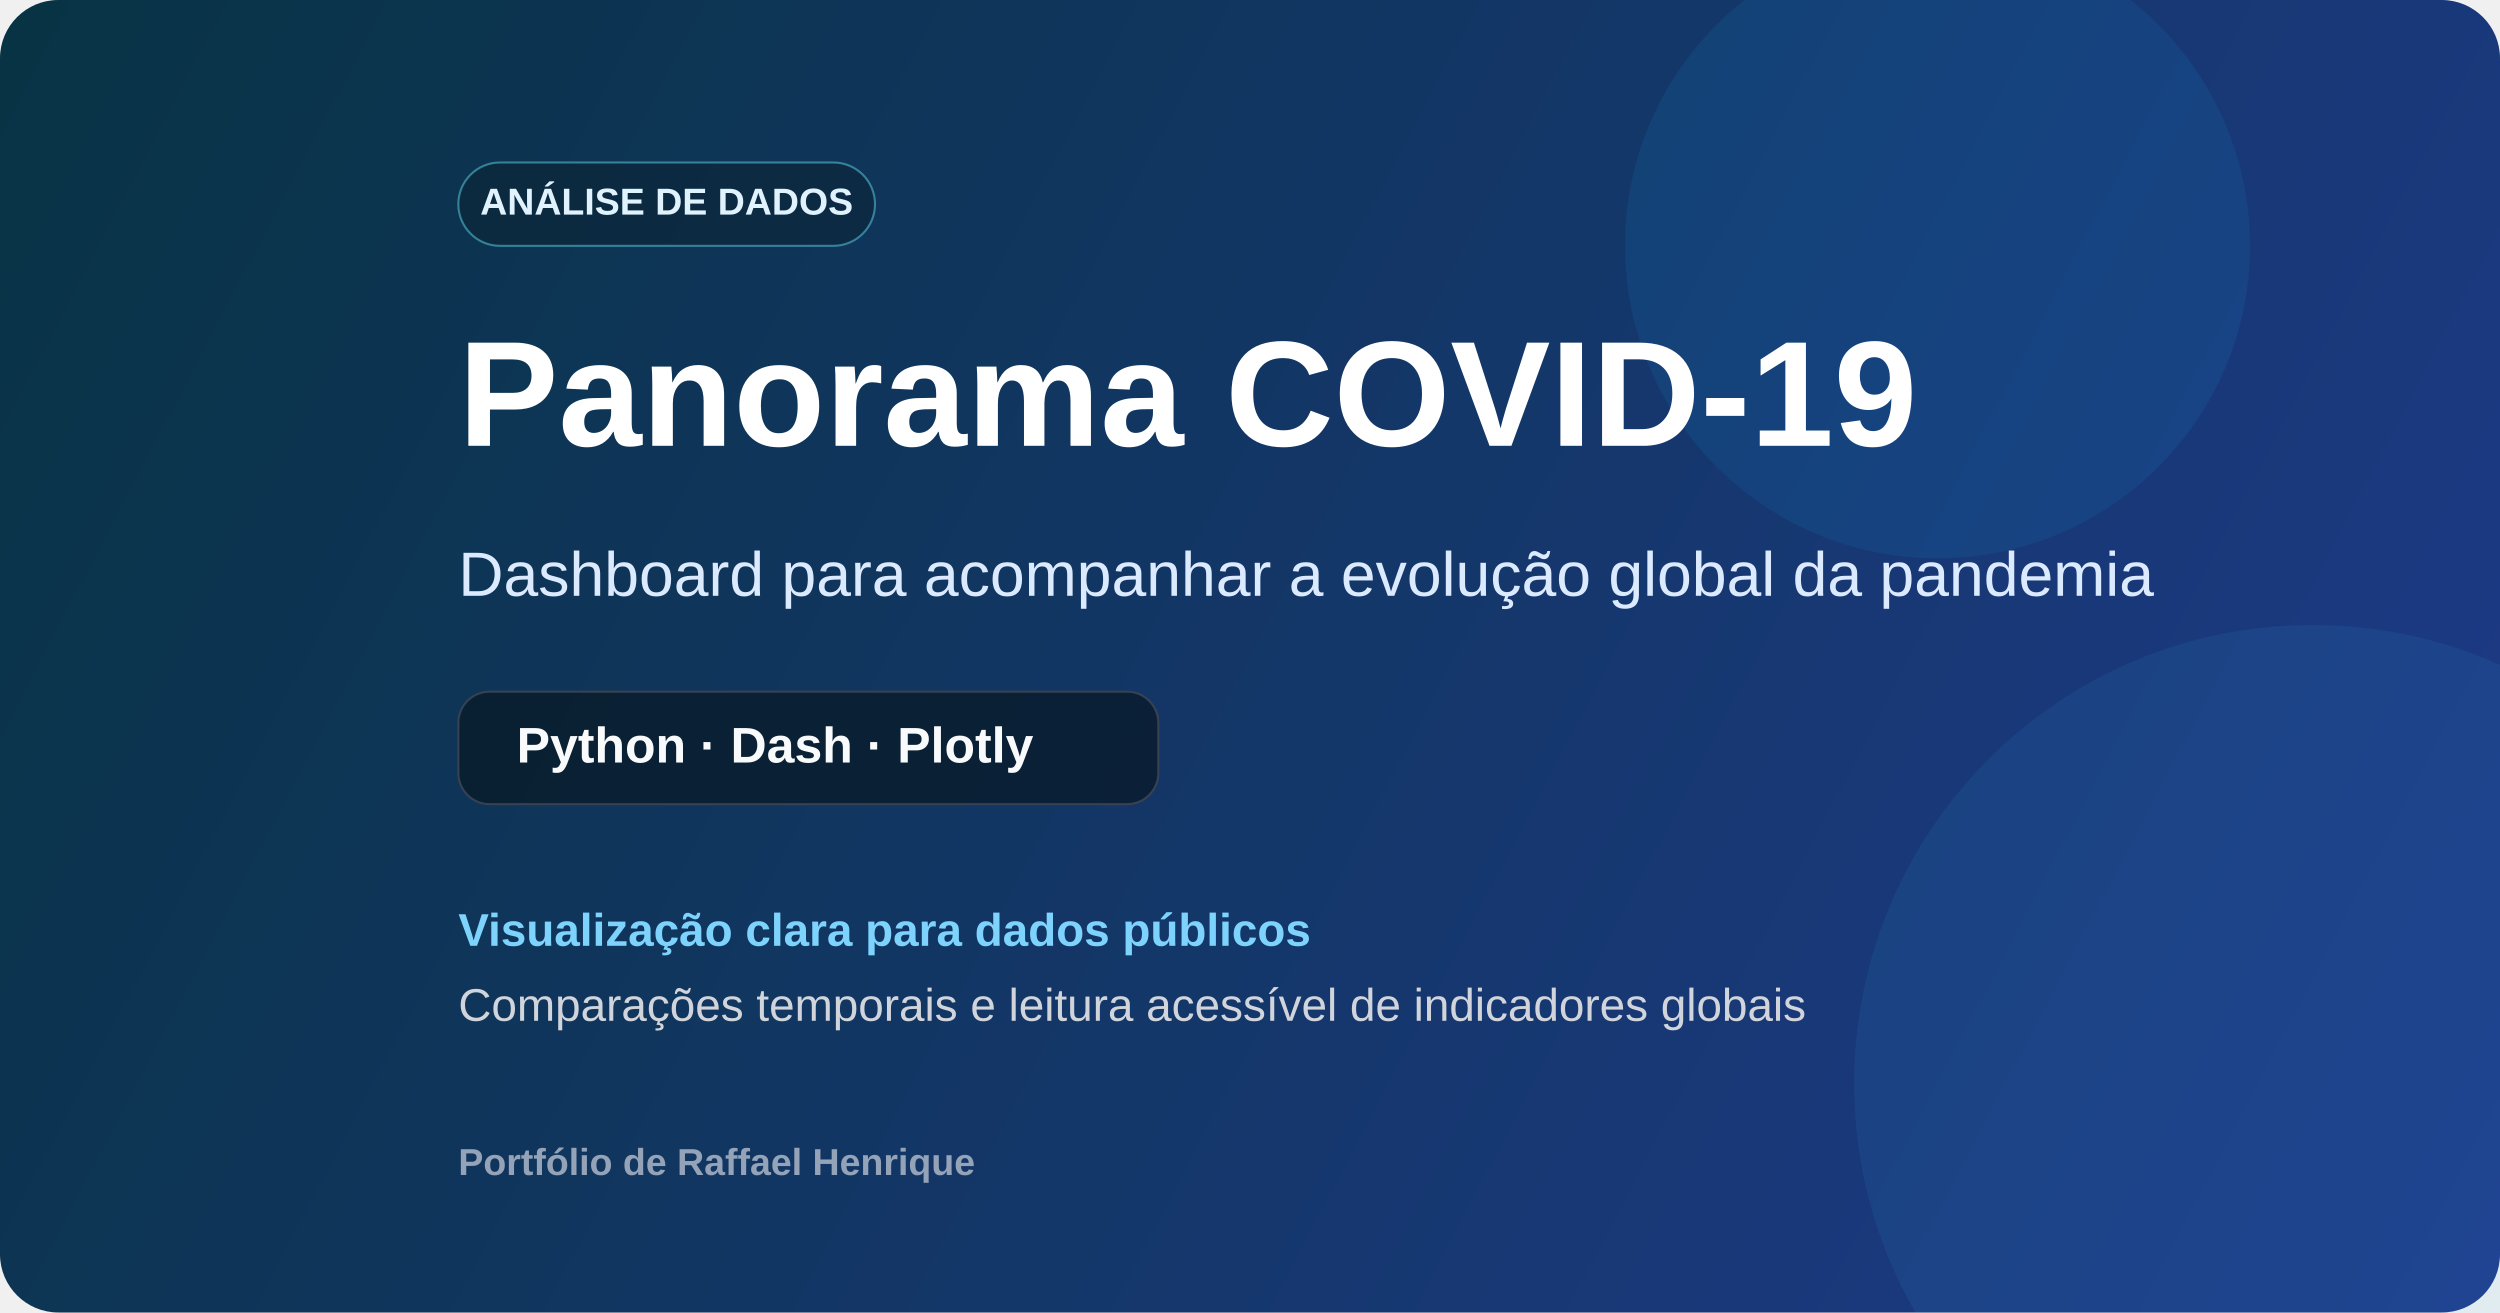
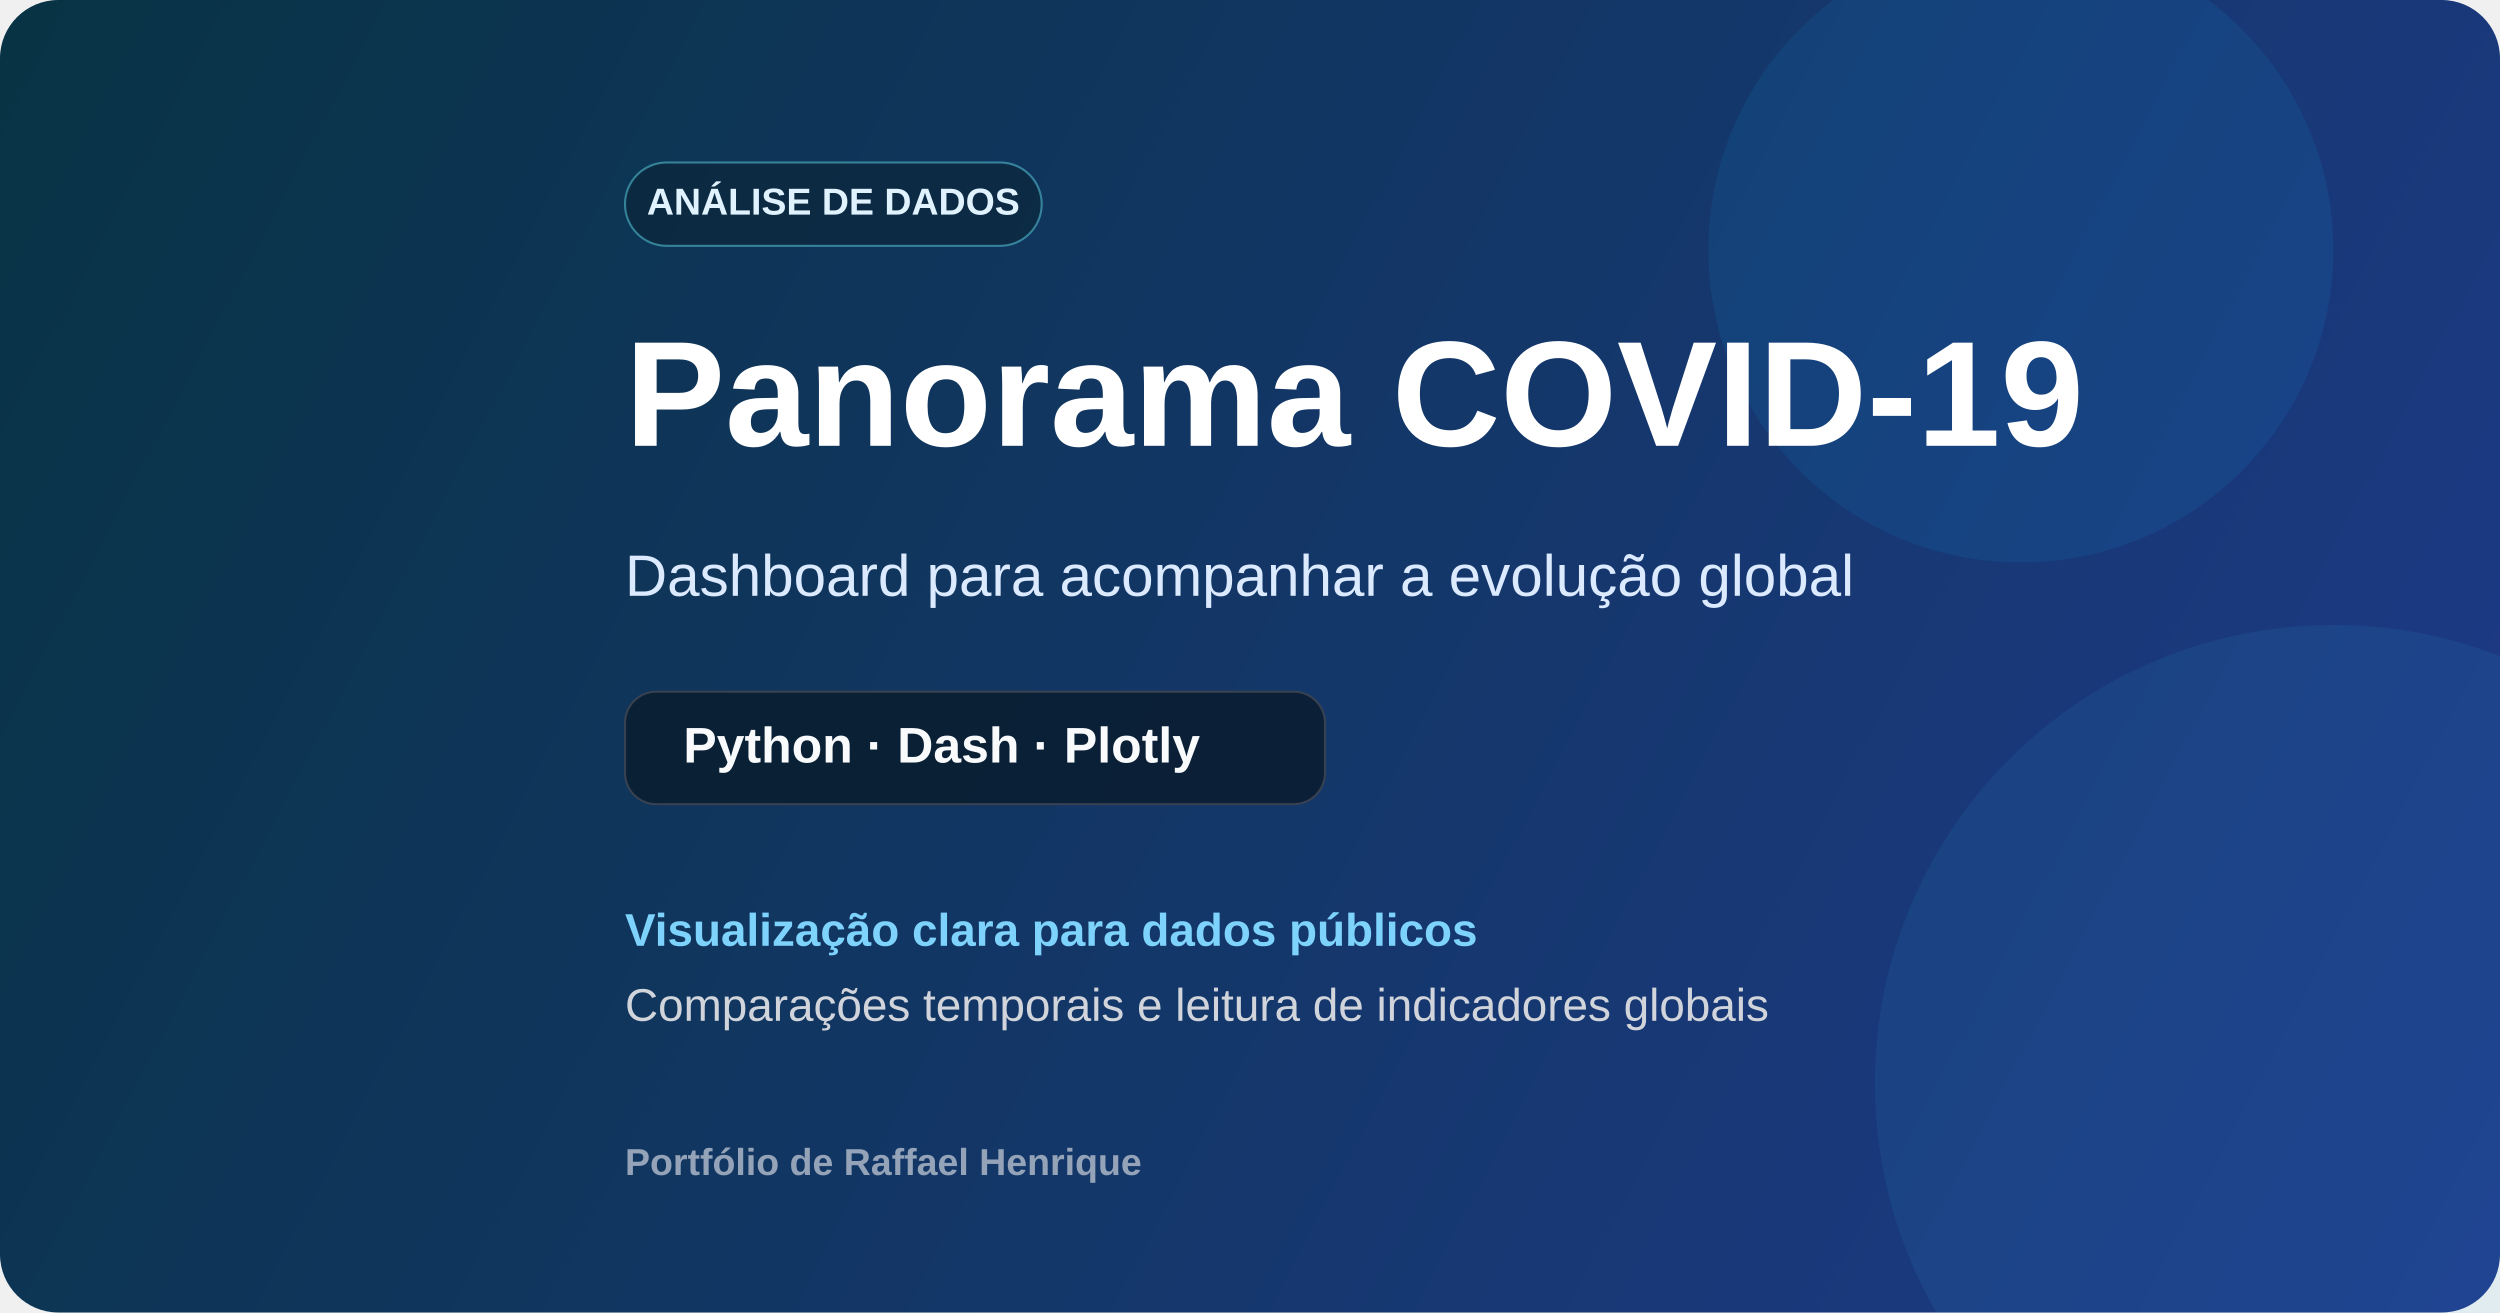
<svg xmlns="http://www.w3.org/2000/svg" width="1200" height="630" viewBox="0 0 1200 630" fill="none">
  <defs>
    <linearGradient id="bg" x1="0" y1="0" x2="1200" y2="630" gradientUnits="userSpaceOnUse">
      <stop stop-color="#083344" />
      <stop offset="1" stop-color="#1E3A8A" />
    </linearGradient>
  </defs>
  <rect width="1200" height="630" rx="28" fill="url(#bg)" />
-   <circle cx="930" cy="118" r="150" fill="#0EA5E9" fill-opacity="0.10" />
-   <circle cx="1110" cy="520" r="220" fill="#38BDF8" fill-opacity="0.08" />
-   <rect x="220" y="78" width="200" height="40" rx="20" fill="#0A2434" fill-opacity="0.60" stroke="#67E8F9" stroke-opacity="0.45" />
-   <text x="320" y="103" text-anchor="middle" fill="#E0F2FE" font-family="Segoe UI, Arial, sans-serif" font-size="18" font-weight="700">ANÁLISE DE DADOS</text>
-   <text x="220" y="214" fill="#FFFFFF" font-family="Segoe UI, Arial, sans-serif" font-size="72" font-weight="800">Panorama COVID-19</text>
-   <text x="220" y="286" fill="#DBEAFE" font-family="Segoe UI, Arial, sans-serif" font-size="30" font-weight="500">Dashboard para acompanhar a evolução global da pandemia</text>
-   <rect x="220" y="332" width="336" height="54" rx="15" fill="#081A28" fill-opacity="0.76" stroke="#374151" />
-   <text x="248" y="366" fill="#F8FAFC" font-family="Segoe UI, Arial, sans-serif" font-size="24" font-weight="700">Python · Dash · Plotly</text>
-   <text x="220" y="454" fill="#7DD3FC" font-family="Segoe UI, Arial, sans-serif" font-size="22" font-weight="700">Visualização clara para dados públicos</text>
-   <text x="220" y="490" fill="#D1D5DB" font-family="Segoe UI, Arial, sans-serif" font-size="22" font-weight="500">Comparações temporais e leitura acessível de indicadores globais</text>
-   <text x="220" y="564" fill="#94A3B8" font-family="Segoe UI, Arial, sans-serif" font-size="18" font-weight="600">Portfólio de Raffael Henrique</text>
+   <circle cx="970" cy="120" r="150" fill="#0EA5E9" fill-opacity="0.10" />
+   <circle cx="1120" cy="520" r="220" fill="#38BDF8" fill-opacity="0.08" />
+   <rect x="300" y="78" width="200" height="40" rx="20" fill="#0A2434" fill-opacity="0.60" stroke="#67E8F9" stroke-opacity="0.45" />
+   <text x="400" y="103" text-anchor="middle" fill="#E0F2FE" font-family="Segoe UI, Arial, sans-serif" font-size="18" font-weight="700">ANÁLISE DE DADOS</text>
+   <text x="300" y="214" fill="#FFFFFF" font-family="Segoe UI, Arial, sans-serif" font-size="72" font-weight="800">Panorama COVID-19</text>
+   <text x="300" y="286" fill="#DBEAFE" font-family="Segoe UI, Arial, sans-serif" font-size="28" font-weight="500">Dashboard para acompanhar a evolução global</text>
+   <rect x="300" y="332" width="336" height="54" rx="15" fill="#081A28" fill-opacity="0.76" stroke="#374151" />
+   <text x="328" y="366" fill="#F8FAFC" font-family="Segoe UI, Arial, sans-serif" font-size="24" font-weight="700">Python · Dash · Plotly</text>
+   <text x="300" y="454" fill="#7DD3FC" font-family="Segoe UI, Arial, sans-serif" font-size="22" font-weight="700">Visualização clara para dados públicos</text>
+   <text x="300" y="490" fill="#D1D5DB" font-family="Segoe UI, Arial, sans-serif" font-size="22" font-weight="500">Comparações temporais e leitura de indicadores globais</text>
+   <text x="300" y="564" fill="#94A3B8" font-family="Segoe UI, Arial, sans-serif" font-size="18" font-weight="600">Portfólio de Raffael Henrique</text>
</svg>
